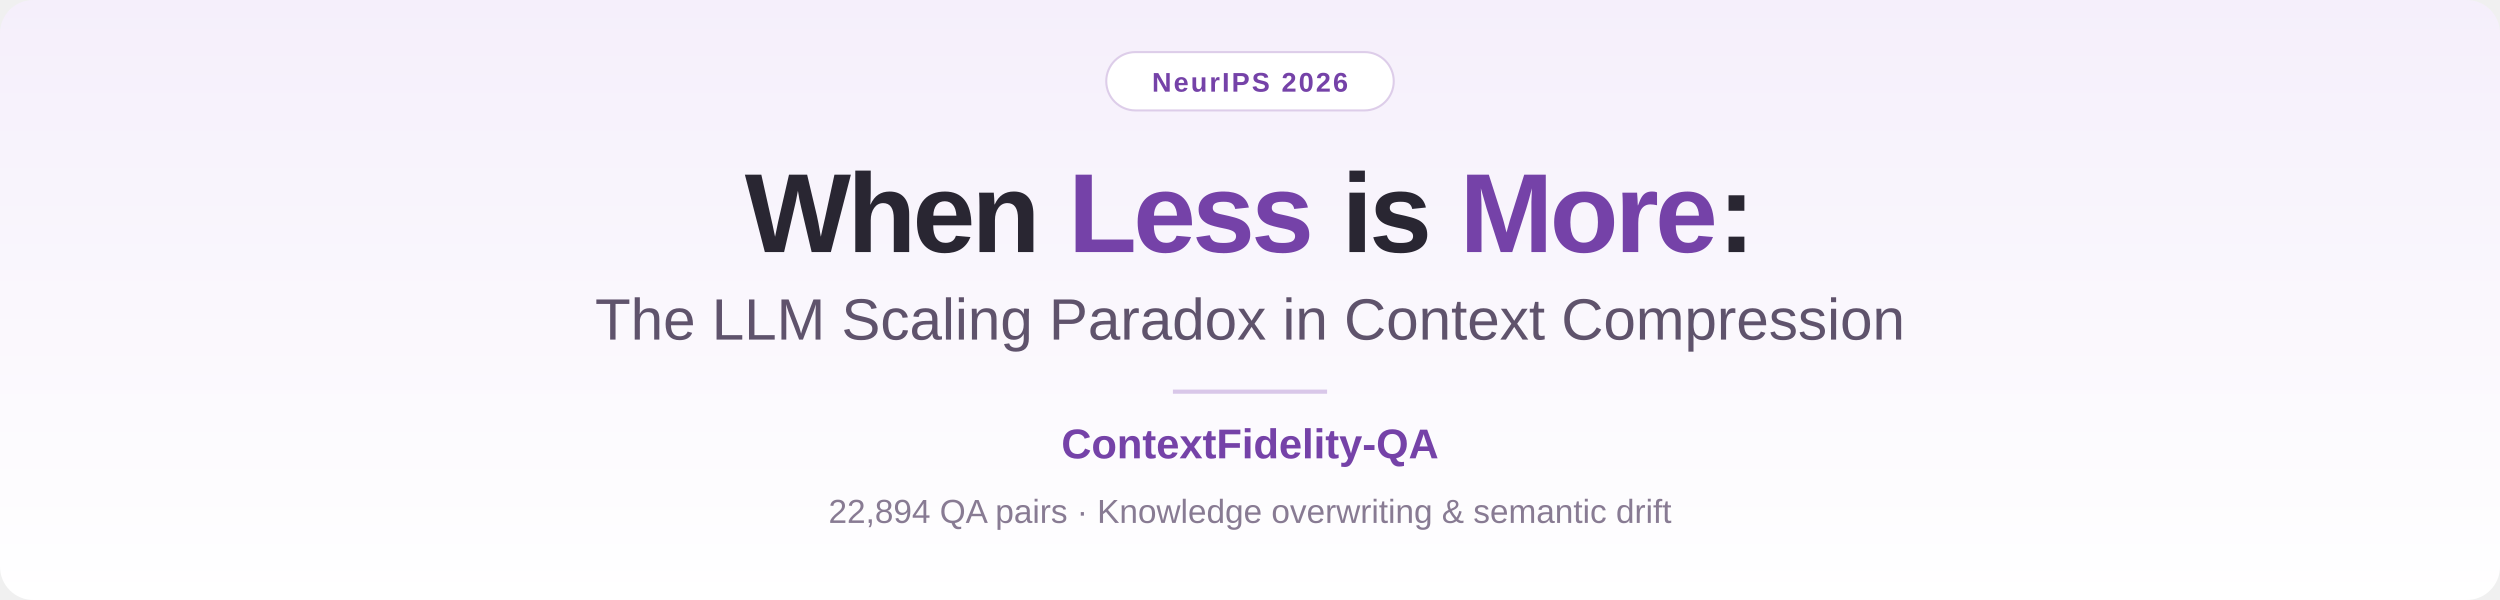
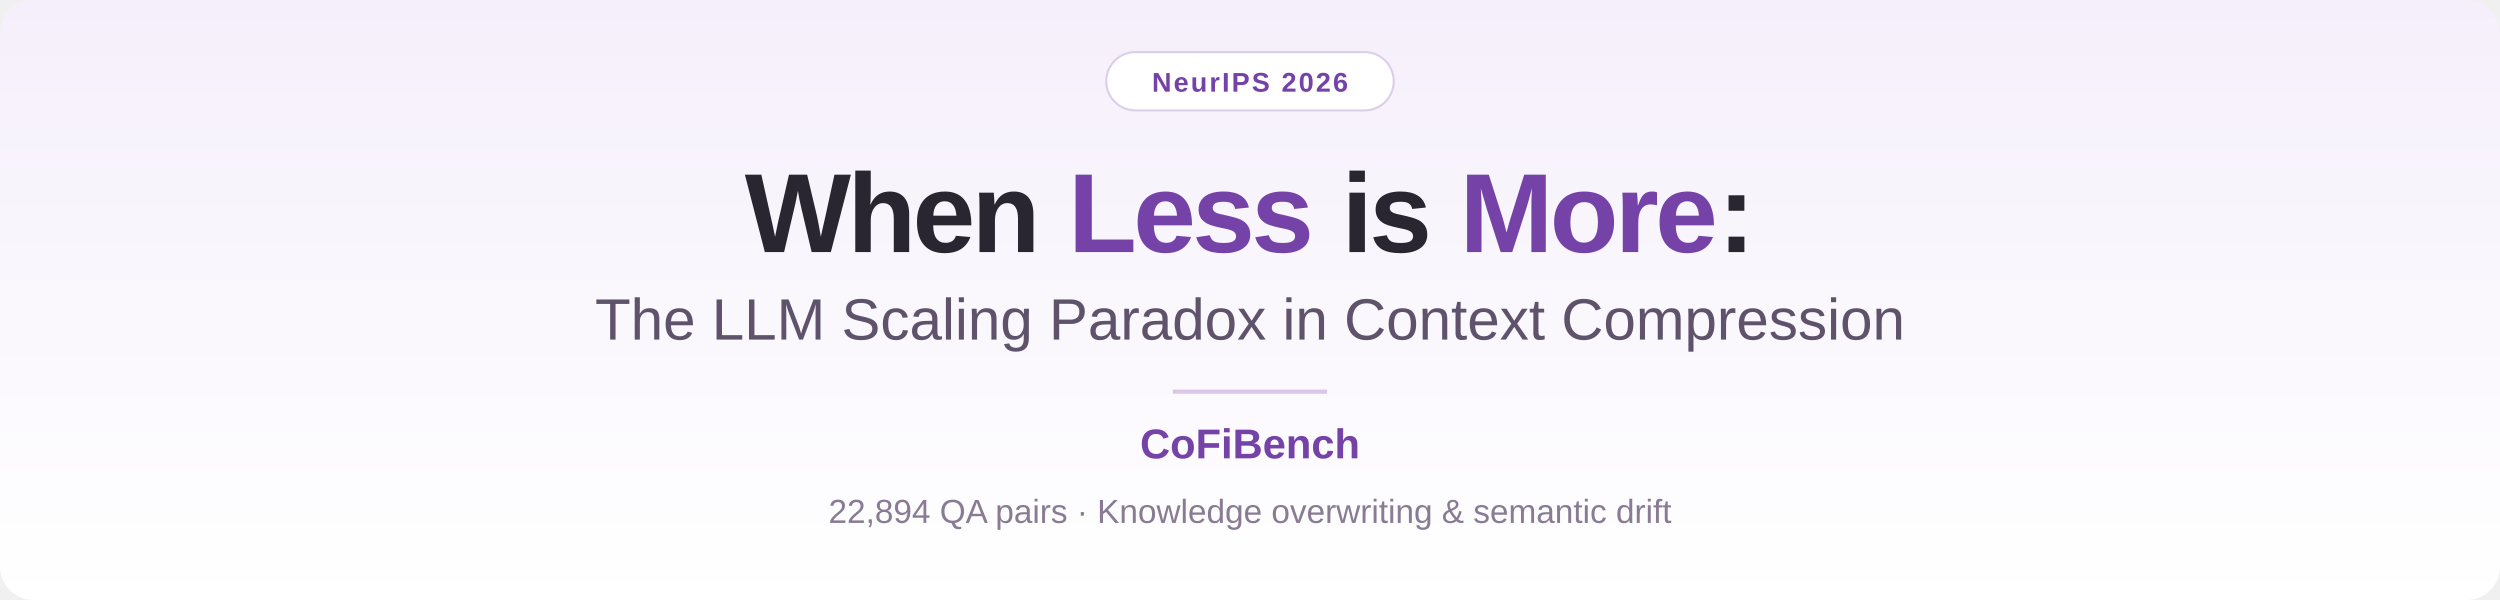
<svg xmlns="http://www.w3.org/2000/svg" width="1200" height="288" viewBox="0 0 1200 288" role="img" aria-labelledby="title desc">
  <defs>
    <linearGradient id="bg" x2="0" y2="1">
      <stop stop-color="#f5effb" />
      <stop offset="1" stop-color="#ffffff" />
    </linearGradient>
  </defs>
  <rect width="1200" height="288" rx="16" fill="url(#bg)" />
  <g font-family="Arial, Helvetica, sans-serif" text-anchor="middle">
    <rect x="531" y="25" width="138" height="28" rx="14" fill="#ffffff" stroke="#ddcde9" />
    <text x="600" y="44" font-size="13" font-weight="600" letter-spacing="1" fill="#7542a8">NeurIPS 2026</text>
    <text x="600" y="121" font-size="54" font-weight="700" letter-spacing="-1.7" fill="#292632">When <tspan fill="#7542a8">Less</tspan> is <tspan fill="#7542a8">More</tspan>:</text>
    <text x="600" y="163" font-size="28" font-weight="500" fill="#5f536c">The LLM Scaling Paradox in Context Compression</text>
    <path d="M563 188h74" stroke="#d9c7e9" stroke-width="2" />
-     <text x="600" y="220" font-size="20" font-weight="600" fill="#7542a8">ContextFidelity-QA</text>
+     <text x="600" y="220" font-size="20" font-weight="600" fill="#7542a8">CoFiBench</text>
    <text x="600" y="251" font-size="16" fill="#887b93">22,894 QA pairs · Knowledge overwriting &amp; semantic drift</text>
  </g>
</svg>
